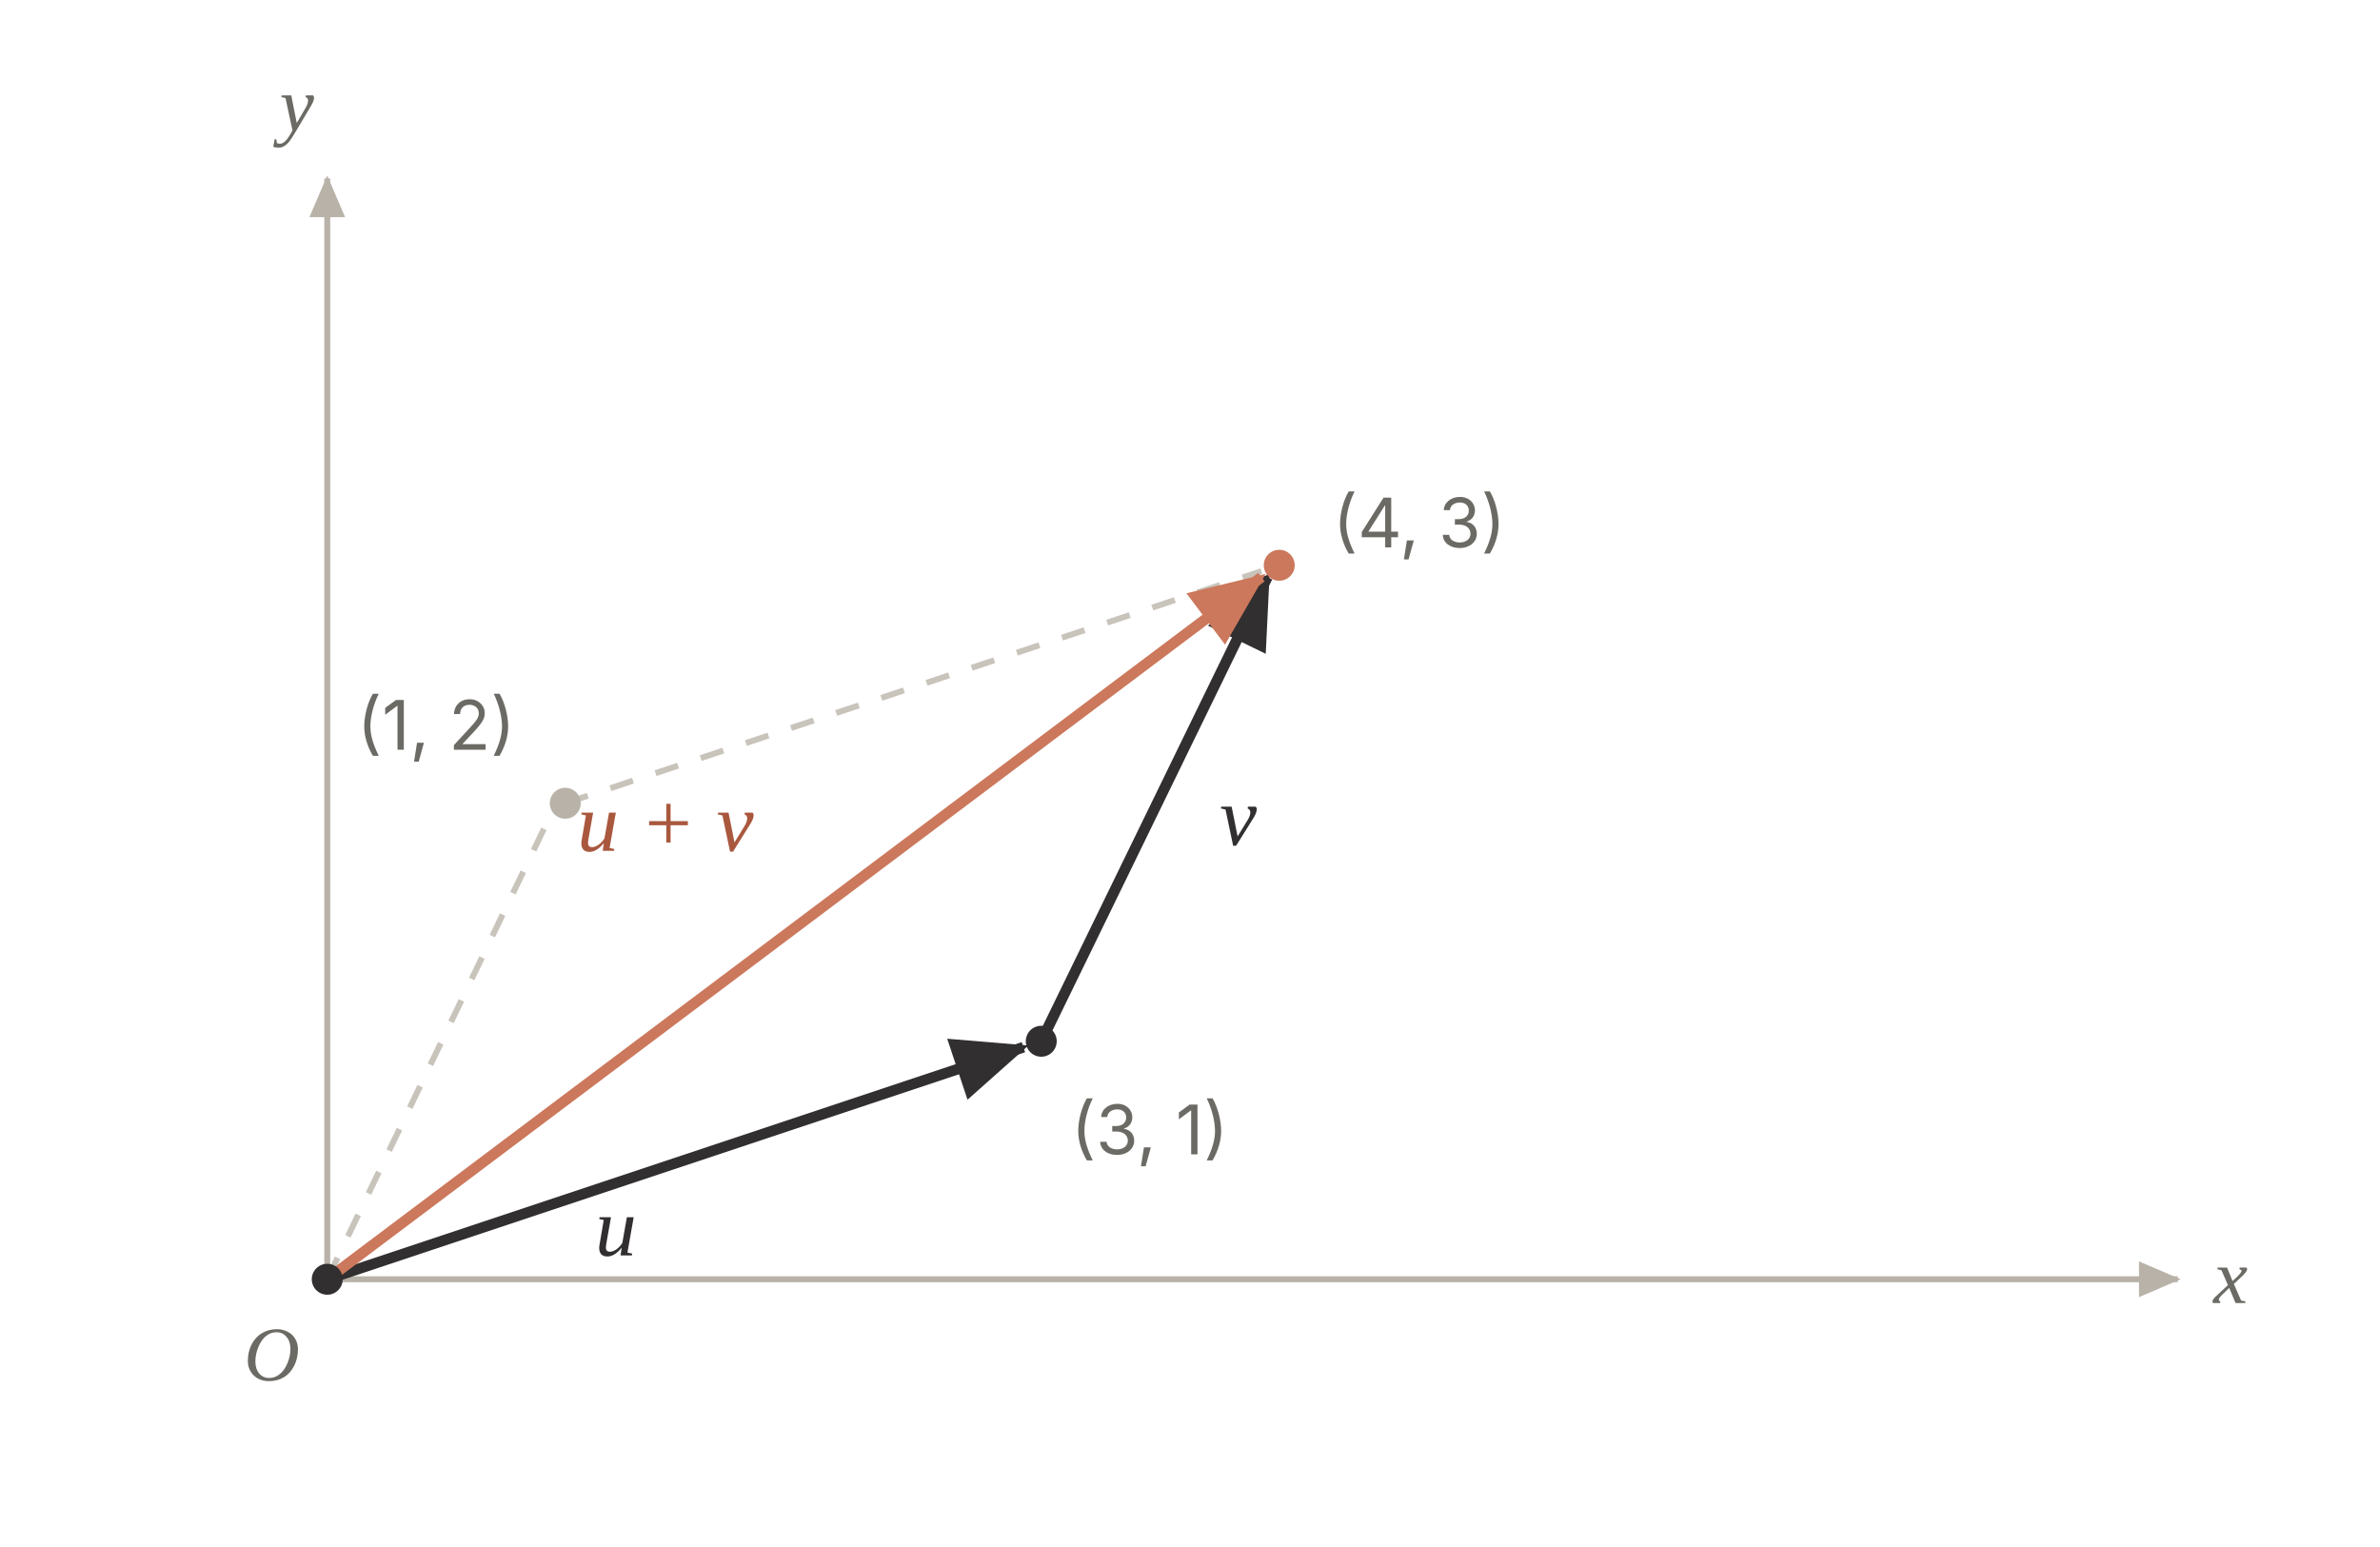
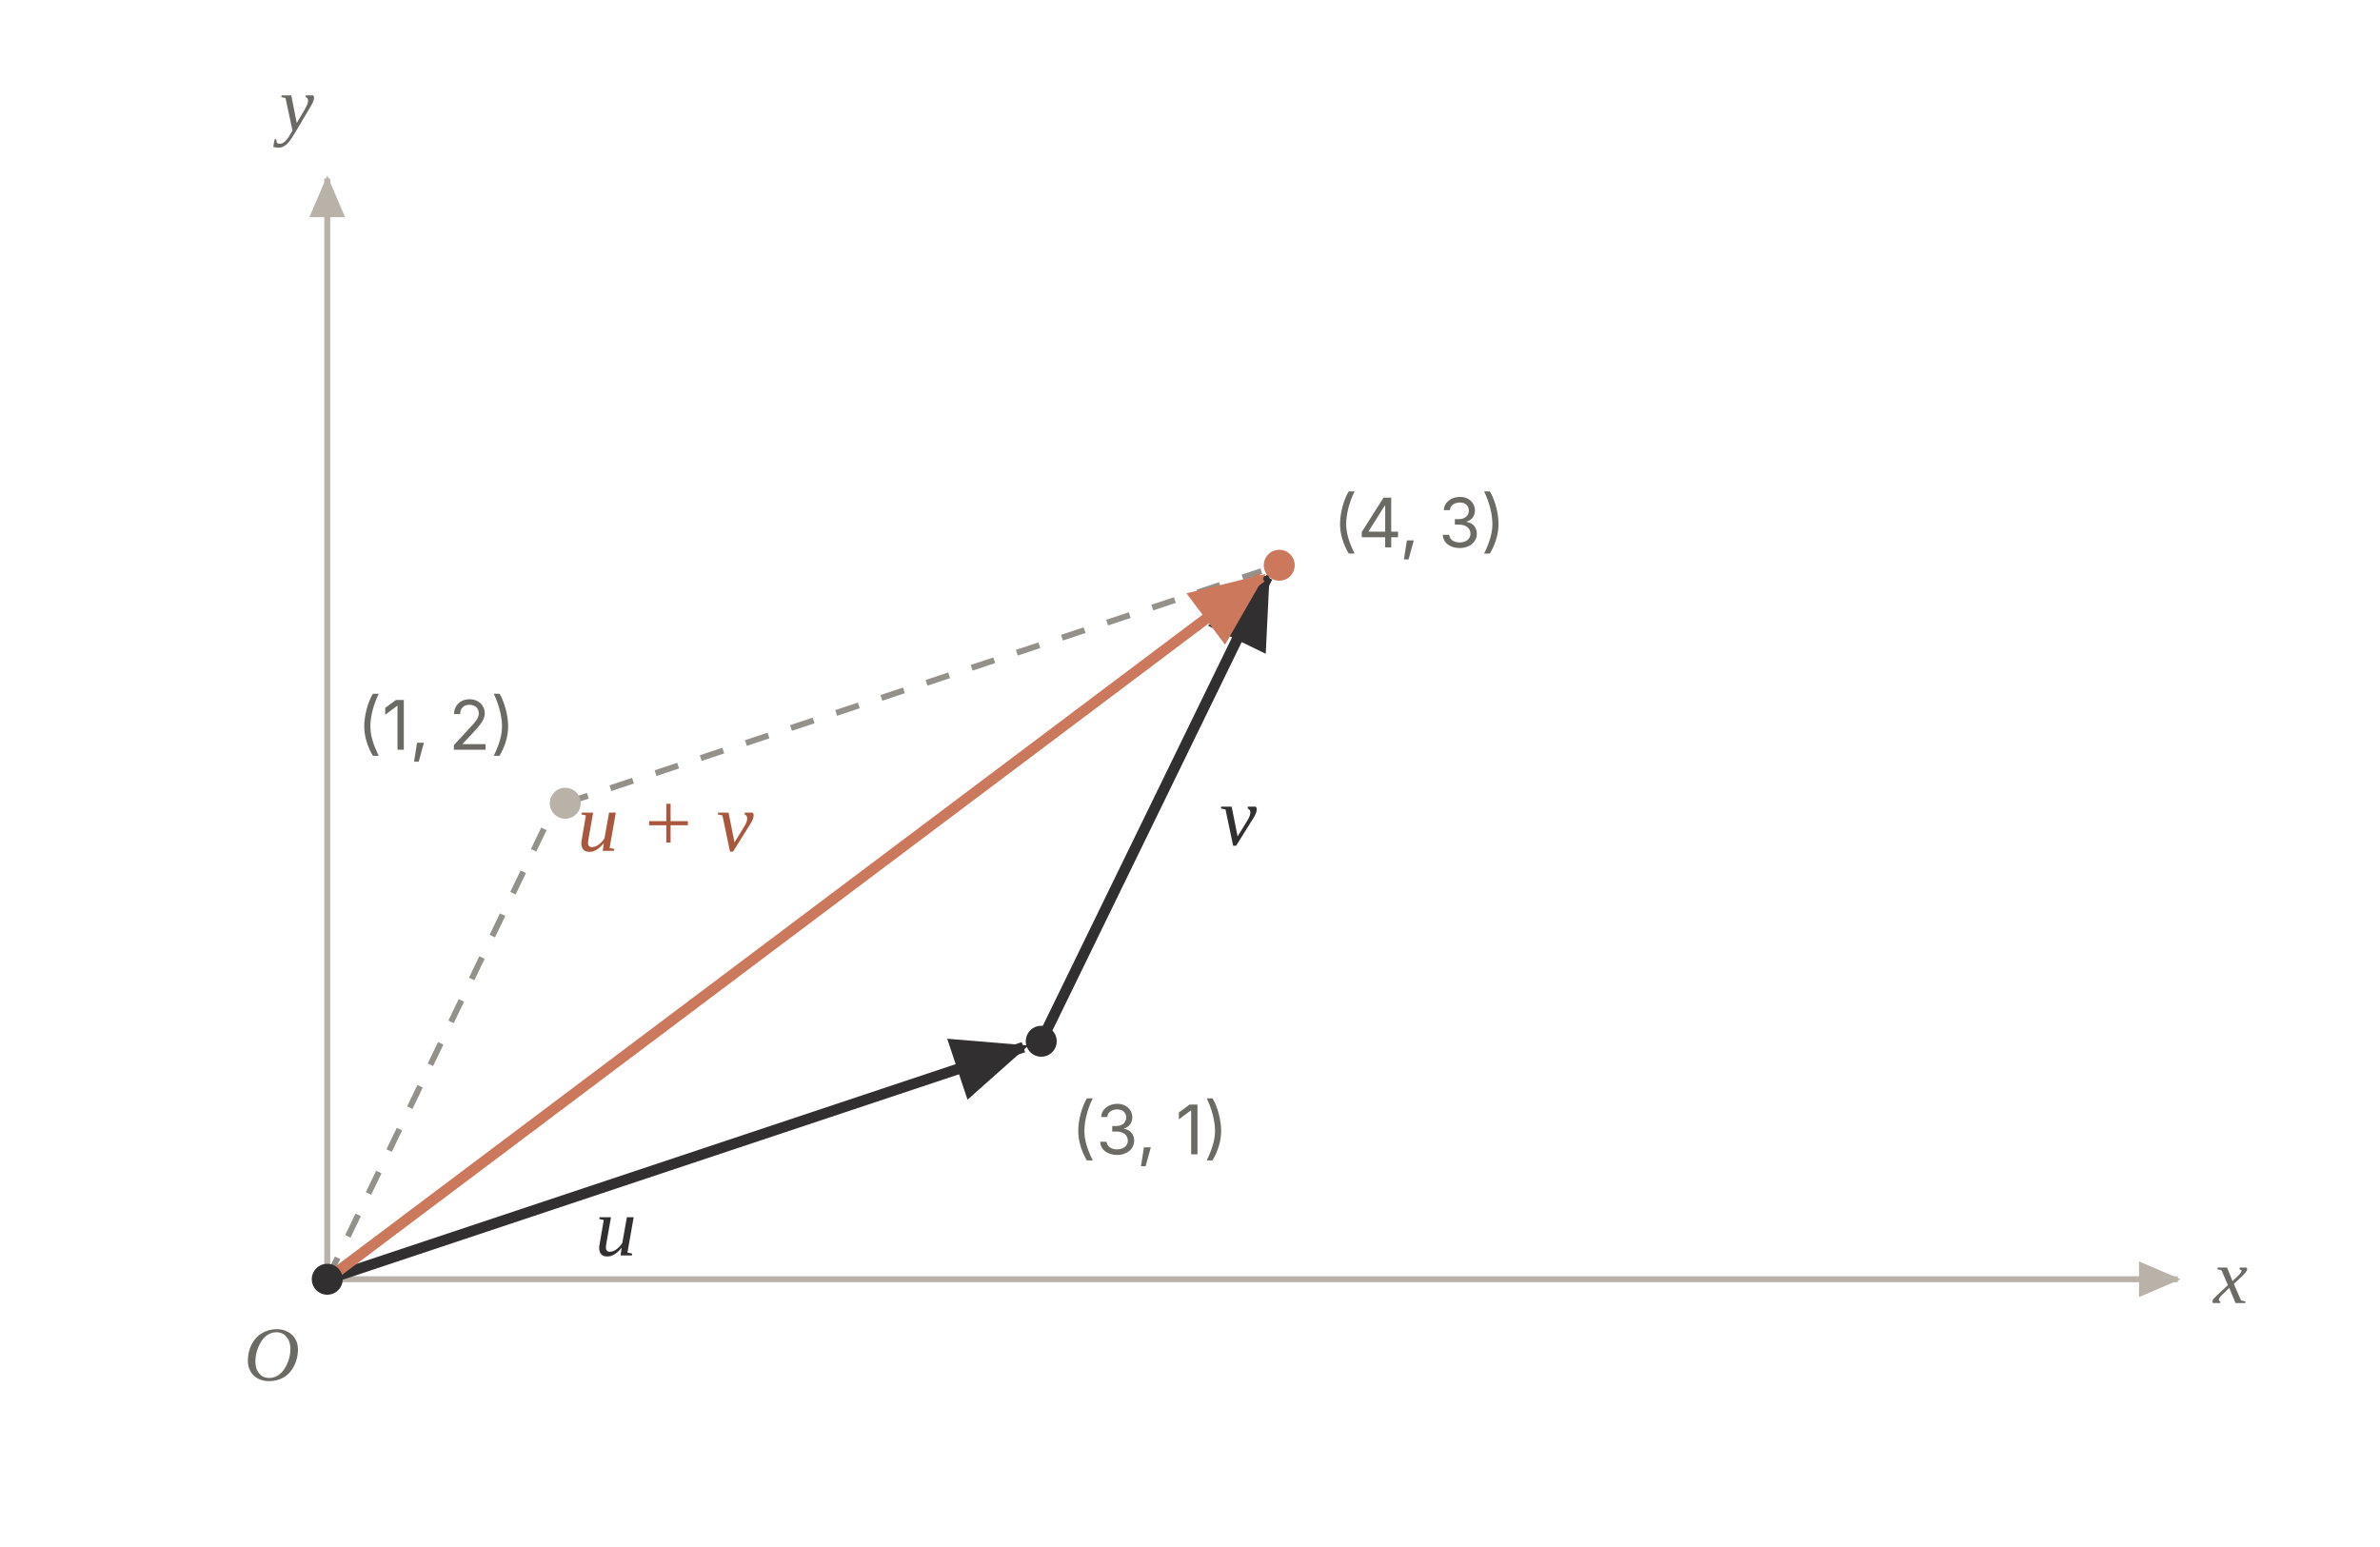
- <svg xmlns="http://www.w3.org/2000/svg" width="400" height="260" viewBox="0 0 400 260">
+ <svg xmlns="http://www.w3.org/2000/svg" data-svg-theme="paper-ink-v1" width="400" height="260" viewBox="0 0 400 260">
+   <style>
+   .svg-axis-fill { fill: #b8b2a8; }
+   .svg-axis-stroke { stroke: #b8b2a8; }
+   .svg-coral-stroke-stroke { stroke: #cc785c; }
+   .svg-coral-text-fill { fill: #a9583e; }
+   .svg-ink-stroke { stroke: #312f2f; }
+   .svg-muted-fill { fill: #6c6a64; }
+   .svg-special-fill-fill-312f2f { fill: #312f2f; }
+   .svg-special-fill-fill-cc785c { fill: #cc785c; }
+   .svg-special-graphic-stroke-c9c4bb { stroke: #94908a; }
+   .svg-special-text-fill-312f2f { fill: #312f2f; }
+ 
+ 
+ 
+ @media (prefers-color-scheme: dark) {
+     .svg-axis-fill { fill: #8b8a83; }
+     .svg-axis-stroke { stroke: #8b8a83; }
+     .svg-coral-stroke-stroke { stroke: #e28466; }
+     .svg-coral-text-fill { fill: #dc896d; }
+     .svg-ink-stroke { stroke: #f0efe8; }
+     .svg-muted-fill { fill: #aaa9a1; }
+     .svg-special-fill-fill-312f2f { fill: #636262; }
+     .svg-special-fill-fill-cc785c { fill: #cc785c; }
+     .svg-special-graphic-stroke-c9c4bb { stroke: #94908a; }
+     .svg-special-text-fill-312f2f { fill: #a5a4a4; }
+ 
+ 
+ 
+   }
+ </style>
  <defs>
    <marker id="a-ink" markerWidth="7" markerHeight="7" refX="6.5" refY="3" orient="auto" markerUnits="strokeWidth">
-       <path d="M0,0 L0,6 L7,3 z" fill="#312f2f" />
+       <path d="M0,0 L0,6 L7,3 z" class="svg-special-fill-fill-312f2f" />
    </marker>
    <marker id="a-coral" markerWidth="7" markerHeight="7" refX="6.5" refY="3" orient="auto" markerUnits="strokeWidth">
-       <path d="M0,0 L0,6 L7,3 z" fill="#cc785c" />
+       <path d="M0,0 L0,6 L7,3 z" class="svg-special-fill-fill-cc785c" />
    </marker>
    <marker id="a-axis" markerWidth="7" markerHeight="7" refX="6.5" refY="3" orient="auto" markerUnits="strokeWidth">
-       <path d="M0,0 L0,6 L7,3 z" fill="#b8b2a8" />
+       <path d="M0,0 L0,6 L7,3 z" class="svg-axis-fill" />
    </marker>
  </defs>
-   <line x1="55" y1="215" x2="366" y2="215" stroke="#b8b2a8" stroke-width="1" marker-end="url(#a-axis)" />
-   <line x1="55" y1="215" x2="55" y2="30" stroke="#b8b2a8" stroke-width="1" marker-end="url(#a-axis)" />
-   <text x="372" y="219" font-family="Georgia, 'Times New Roman', serif" font-style="italic" font-size="13" fill="#6c6a64">x</text>
-   <text x="47" y="22" font-family="Georgia, 'Times New Roman', serif" font-style="italic" font-size="13" fill="#6c6a64">y</text>
-   <text x="41" y="232" font-family="Georgia, 'Times New Roman', serif" font-style="italic" font-size="13" fill="#6c6a64">O</text>
-   <line x1="55" y1="215" x2="93" y2="136" stroke="#c9c4bb" stroke-width="1" stroke-dasharray="4 4" />
-   <line x1="95" y1="135" x2="212" y2="96" stroke="#c9c4bb" stroke-width="1" stroke-dasharray="4 4" />
-   <line x1="55" y1="215" x2="172" y2="176" stroke="#312f2f" stroke-width="1.8" marker-end="url(#a-ink)" />
-   <text x="100" y="211" font-family="Georgia, 'Times New Roman', serif" font-style="italic" font-size="14" fill="#312f2f">u</text>
-   <line x1="175" y1="175" x2="213" y2="97" stroke="#312f2f" stroke-width="1.8" marker-end="url(#a-ink)" />
-   <text x="205" y="142" font-family="Georgia, 'Times New Roman', serif" font-style="italic" font-size="14" fill="#312f2f">v</text>
-   <line x1="55" y1="215" x2="212" y2="97" stroke="#cc785c" stroke-width="1.8" marker-end="url(#a-coral)" />
-   <text x="97" y="143" font-family="Georgia, 'Times New Roman', serif" font-style="italic" font-size="14" fill="#a9583e">u + v</text>
-   <circle cx="55" cy="215" r="2.6" fill="#312f2f" />
-   <circle cx="175" cy="175" r="2.6" fill="#312f2f" />
-   <circle cx="95" cy="135" r="2.6" fill="#b8b2a8" />
-   <circle cx="215" cy="95" r="2.6" fill="#cc785c" />
-   <text x="180" y="194" font-family="system-ui, -apple-system, 'PingFang SC', 'Hiragino Sans GB', 'Microsoft YaHei', sans-serif" font-size="11.5" fill="#6c6a64">(3, 1)</text>
-   <text x="60" y="126" font-family="system-ui, -apple-system, 'PingFang SC', 'Hiragino Sans GB', 'Microsoft YaHei', sans-serif" font-size="11.5" fill="#6c6a64">(1, 2)</text>
-   <text x="224" y="92" font-family="system-ui, -apple-system, 'PingFang SC', 'Hiragino Sans GB', 'Microsoft YaHei', sans-serif" font-size="11.5" fill="#6c6a64">(4, 3)</text>
+   <line x1="55" y1="215" x2="366" y2="215" stroke-width="1" marker-end="url(#a-axis)" class="svg-axis-stroke" />
+   <line x1="55" y1="215" x2="55" y2="30" stroke-width="1" marker-end="url(#a-axis)" class="svg-axis-stroke" />
+   <text x="372" y="219" font-family="Georgia, 'Times New Roman', serif" font-style="italic" font-size="13" class="svg-muted-fill">x</text>
+   <text x="47" y="22" font-family="Georgia, 'Times New Roman', serif" font-style="italic" font-size="13" class="svg-muted-fill">y</text>
+   <text x="41" y="232" font-family="Georgia, 'Times New Roman', serif" font-style="italic" font-size="13" class="svg-muted-fill">O</text>
+   <line x1="55" y1="215" x2="93" y2="136" stroke-width="1" stroke-dasharray="4 4" class="svg-special-graphic-stroke-c9c4bb" />
+   <line x1="95" y1="135" x2="212" y2="96" stroke-width="1" stroke-dasharray="4 4" class="svg-special-graphic-stroke-c9c4bb" />
+   <line x1="55" y1="215" x2="172" y2="176" stroke-width="1.8" marker-end="url(#a-ink)" class="svg-ink-stroke" />
+   <text x="100" y="211" font-family="Georgia, 'Times New Roman', serif" font-style="italic" font-size="14" class="svg-special-text-fill-312f2f">u</text>
+   <line x1="175" y1="175" x2="213" y2="97" stroke-width="1.8" marker-end="url(#a-ink)" class="svg-ink-stroke" />
+   <text x="205" y="142" font-family="Georgia, 'Times New Roman', serif" font-style="italic" font-size="14" class="svg-special-text-fill-312f2f">v</text>
+   <line x1="55" y1="215" x2="212" y2="97" stroke-width="1.8" marker-end="url(#a-coral)" class="svg-coral-stroke-stroke" />
+   <text x="97" y="143" font-family="Georgia, 'Times New Roman', serif" font-style="italic" font-size="14" class="svg-coral-text-fill">u + v</text>
+   <circle cx="55" cy="215" r="2.6" class="svg-special-fill-fill-312f2f" />
+   <circle cx="175" cy="175" r="2.6" class="svg-special-fill-fill-312f2f" />
+   <circle cx="95" cy="135" r="2.6" class="svg-axis-fill" />
+   <circle cx="215" cy="95" r="2.6" class="svg-special-fill-fill-cc785c" />
+   <text x="180" y="194" font-family="system-ui, -apple-system, 'PingFang SC', 'Hiragino Sans GB', 'Microsoft YaHei', sans-serif" font-size="11.5" class="svg-muted-fill">(3, 1)</text>
+   <text x="60" y="126" font-family="system-ui, -apple-system, 'PingFang SC', 'Hiragino Sans GB', 'Microsoft YaHei', sans-serif" font-size="11.5" class="svg-muted-fill">(1, 2)</text>
+   <text x="224" y="92" font-family="system-ui, -apple-system, 'PingFang SC', 'Hiragino Sans GB', 'Microsoft YaHei', sans-serif" font-size="11.5" class="svg-muted-fill">(4, 3)</text>
</svg>
